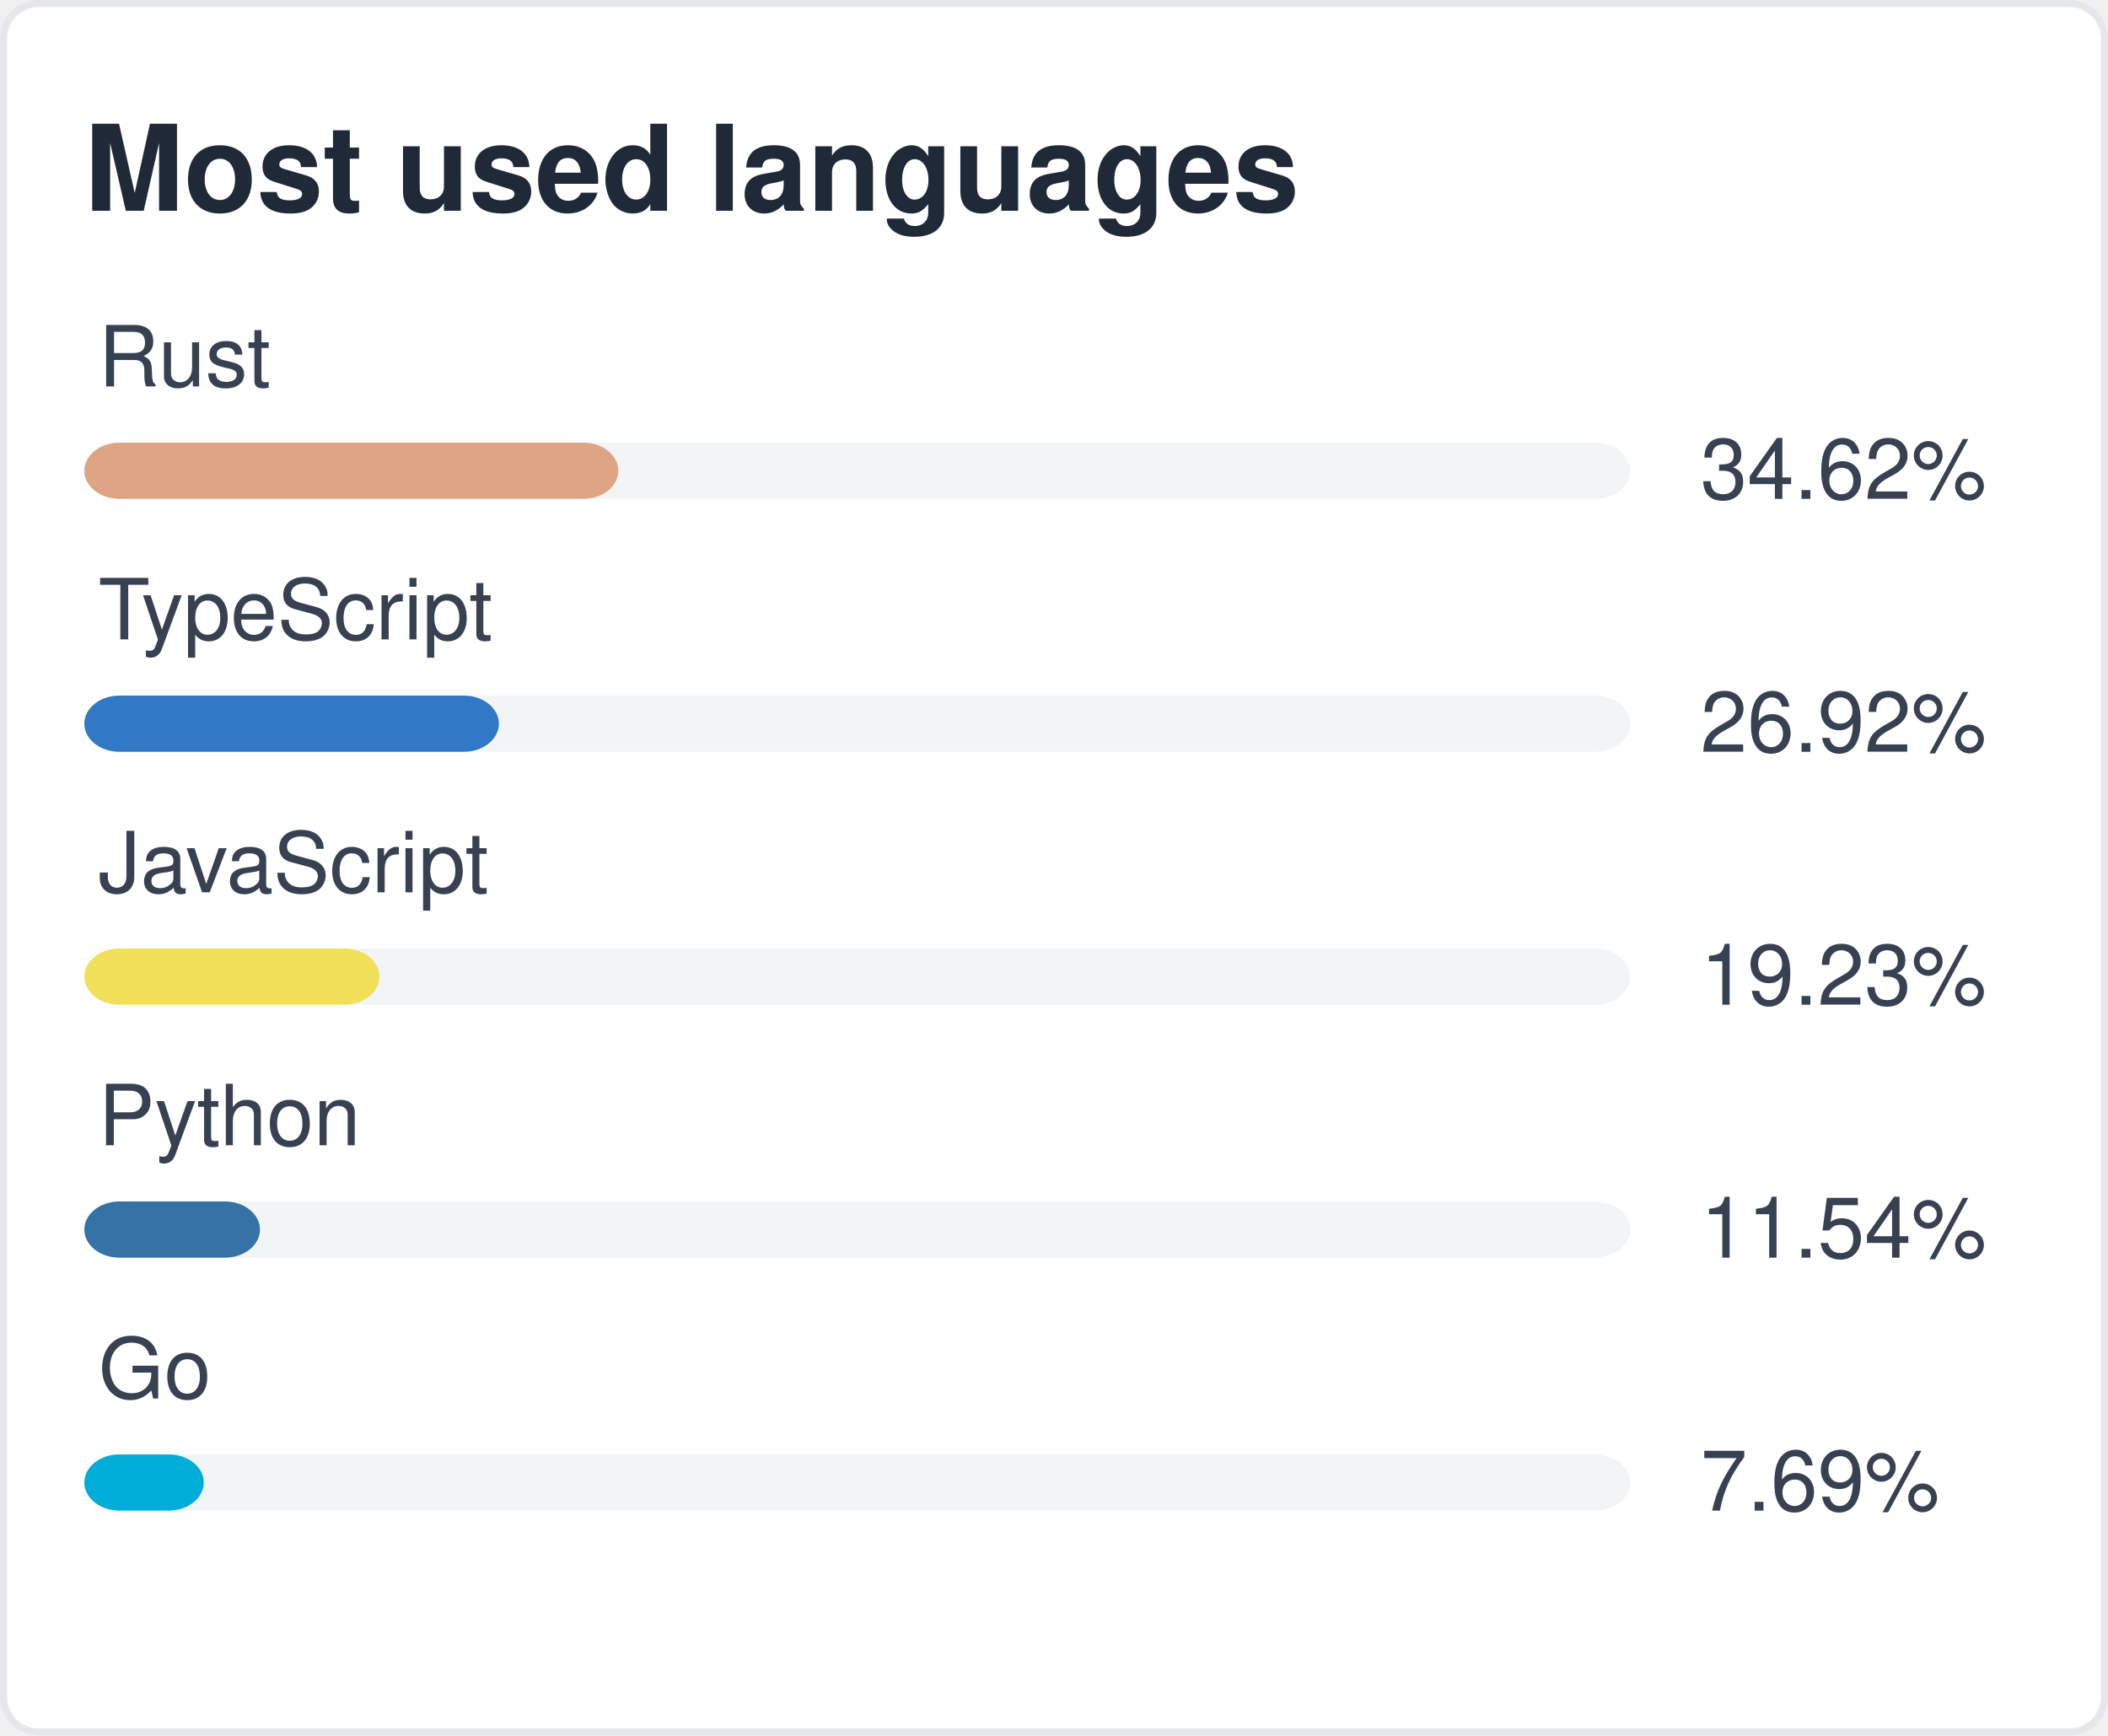
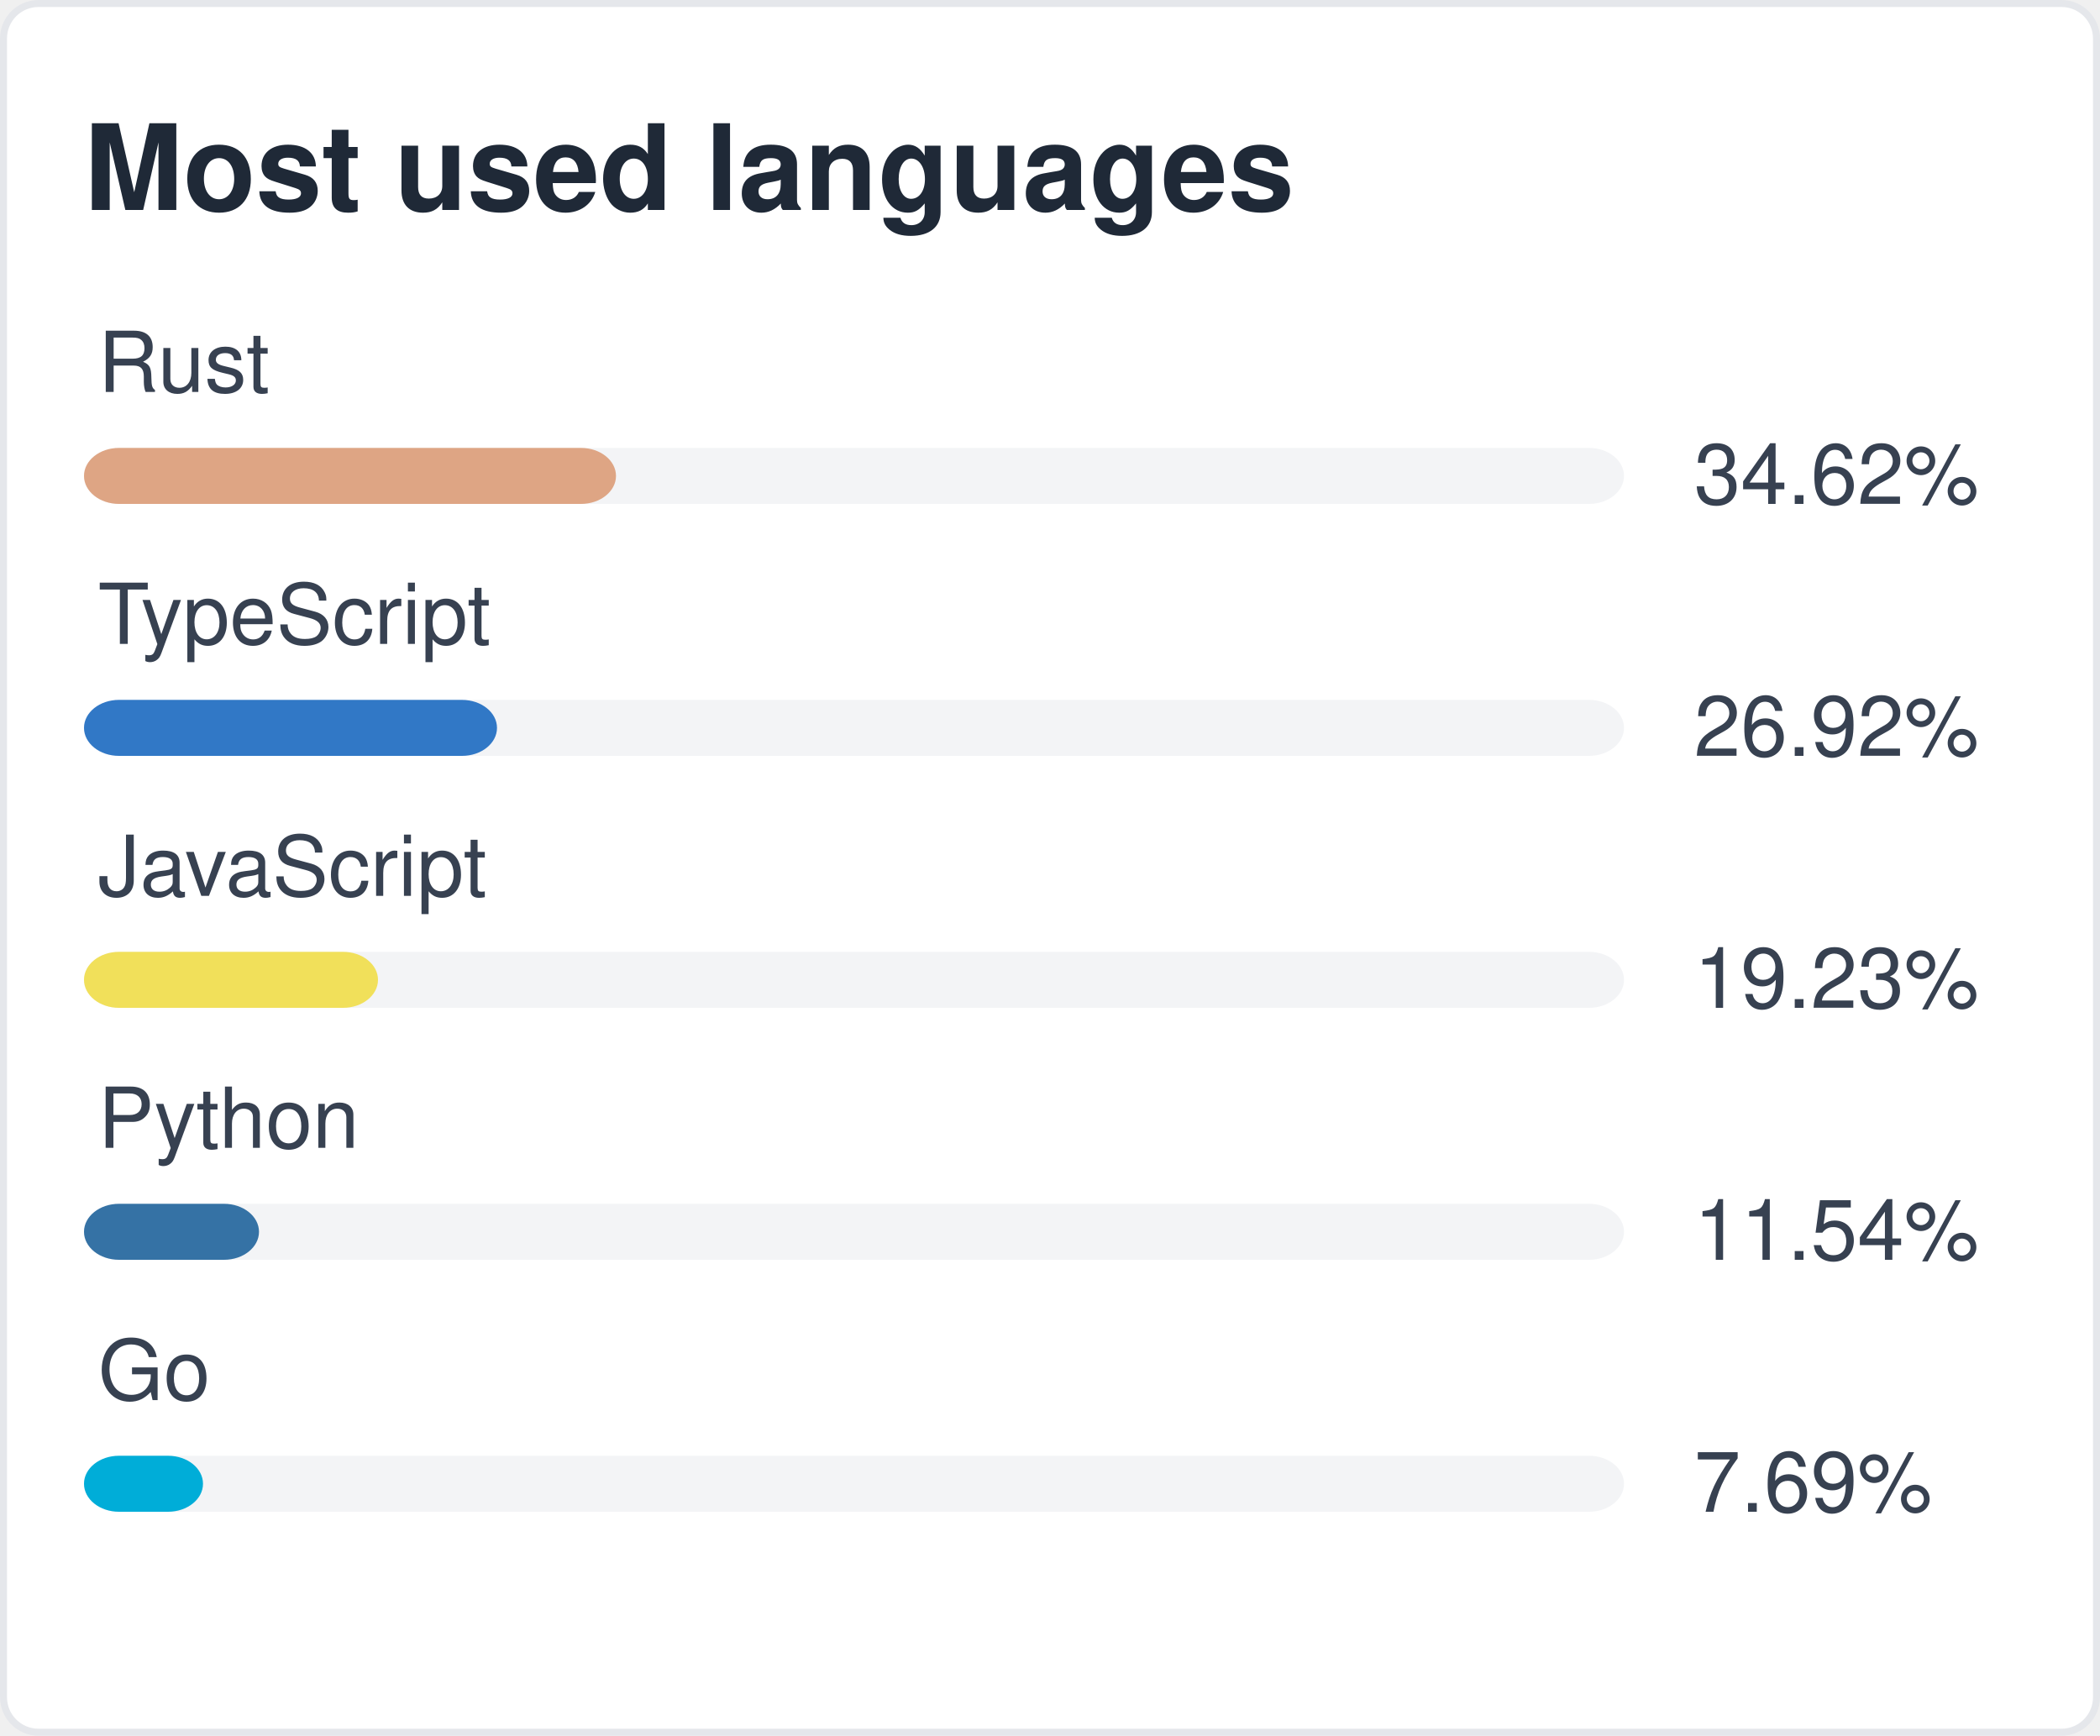
- <svg xmlns="http://www.w3.org/2000/svg" width="300" height="247" viewBox="0 0 300 247" fill="none" role="img" aria-labelledby="title-id" aria-describedby="description-id">
+ <svg xmlns="http://www.w3.org/2000/svg" width="300" height="248" viewBox="0 0 300 248" fill="none" role="img" aria-labelledby="title-id" aria-describedby="description-id">
  <style>
  /* 
    * Card styles for GitHub StatCrab
    * 
    * This file contains the styles for the base card component.
  */
  
  .title {
    font: 800 17px "Helvetica Neue", Helvetica, Arial, sans-serif;
  }
  
  .statsCard &gt; .row &gt; .label, .statsCard &gt; .row &gt; .value {
    font: 600 15px "Helvetica Neue", Helvetica, Arial, sans-serif;
  }
  
  .langsCard &gt; .row &gt; .label, .langsCard &gt; .row &gt; .value {
    font: 400 12px "Helvetica Neue", Helvetica, Arial, sans-serif;
  }
  
  /**
   * Light theme.
   */
  
  .title {
    fill: #1f2937;
  }
  
  .label, .value {
    fill: #374151;
  }
  
  .icon {
    fill: #1f2937;
  }
  
  .background {
    fill: #ffffff;
    stroke: #e5e7eb;
  }
  
  .progressBarBackground {
    fill: #f3f4f6;
  }
  </style>
-   <rect class="background" x="0.5" y="0.5" rx="5" width="299" height="246" stroke-opacity="1" />
+   <rect class="background" x="0.5" y="0.5" rx="5" width="299" height="247" stroke-opacity="1" />
  <g transform="translate(12, 30)">
    <text x="0" y="0" class="title">Most used languages</text>
  </g>
  <g class="langsCard" x="0" y="0">
    <g class="row">
-       <text x="14" y="55" class="label">Rust</text>
-       <text x="242" y="71" class="value">34.62%</text>
-       <svg width="220" x="12" y="63">
+       <text x="14" y="56" class="label">Rust</text>
+       <text x="242" y="72" class="value">34.62%</text>
+       <svg width="220" x="12" y="64">
        <rect rx="5" ry="5" x="0" y="0" width="220" height="8" class="progressBarBackground" />
        <rect rx="5" ry="5" x="0" y="0" width="76" height="8" fill="#dea584" />
      </svg>
    </g>
    <g class="row">
-       <text x="14" y="91" class="label">TypeScript</text>
-       <text x="242" y="107" class="value">26.92%</text>
-       <svg width="220" x="12" y="99">
+       <text x="14" y="92" class="label">TypeScript</text>
+       <text x="242" y="108" class="value">26.92%</text>
+       <svg width="220" x="12" y="100">
        <rect rx="5" ry="5" x="0" y="0" width="220" height="8" class="progressBarBackground" />
        <rect rx="5" ry="5" x="0" y="0" width="59" height="8" fill="#3178c6" />
      </svg>
    </g>
    <g class="row">
-       <text x="14" y="127" class="label">JavaScript</text>
-       <text x="242" y="143" class="value">19.23%</text>
-       <svg width="220" x="12" y="135">
+       <text x="14" y="128" class="label">JavaScript</text>
+       <text x="242" y="144" class="value">19.23%</text>
+       <svg width="220" x="12" y="136">
        <rect rx="5" ry="5" x="0" y="0" width="220" height="8" class="progressBarBackground" />
        <rect rx="5" ry="5" x="0" y="0" width="42" height="8" fill="#f1e05a" />
      </svg>
    </g>
    <g class="row">
-       <text x="14" y="163" class="label">Python</text>
-       <text x="242" y="179" class="value">11.54%</text>
-       <svg width="220" x="12" y="171">
+       <text x="14" y="164" class="label">Python</text>
+       <text x="242" y="180" class="value">11.54%</text>
+       <svg width="220" x="12" y="172">
        <rect rx="5" ry="5" x="0" y="0" width="220" height="8" class="progressBarBackground" />
        <rect rx="5" ry="5" x="0" y="0" width="25" height="8" fill="#3572A5" />
      </svg>
    </g>
    <g class="row">
-       <text x="14" y="199" class="label">Go</text>
-       <text x="242" y="215" class="value">7.69%</text>
-       <svg width="220" x="12" y="207">
+       <text x="14" y="200" class="label">Go</text>
+       <text x="242" y="216" class="value">7.69%</text>
+       <svg width="220" x="12" y="208">
        <rect rx="5" ry="5" x="0" y="0" width="220" height="8" class="progressBarBackground" />
        <rect rx="5" ry="5" x="0" y="0" width="17" height="8" fill="#00ADD8" />
      </svg>
    </g>
  </g>
</svg>
